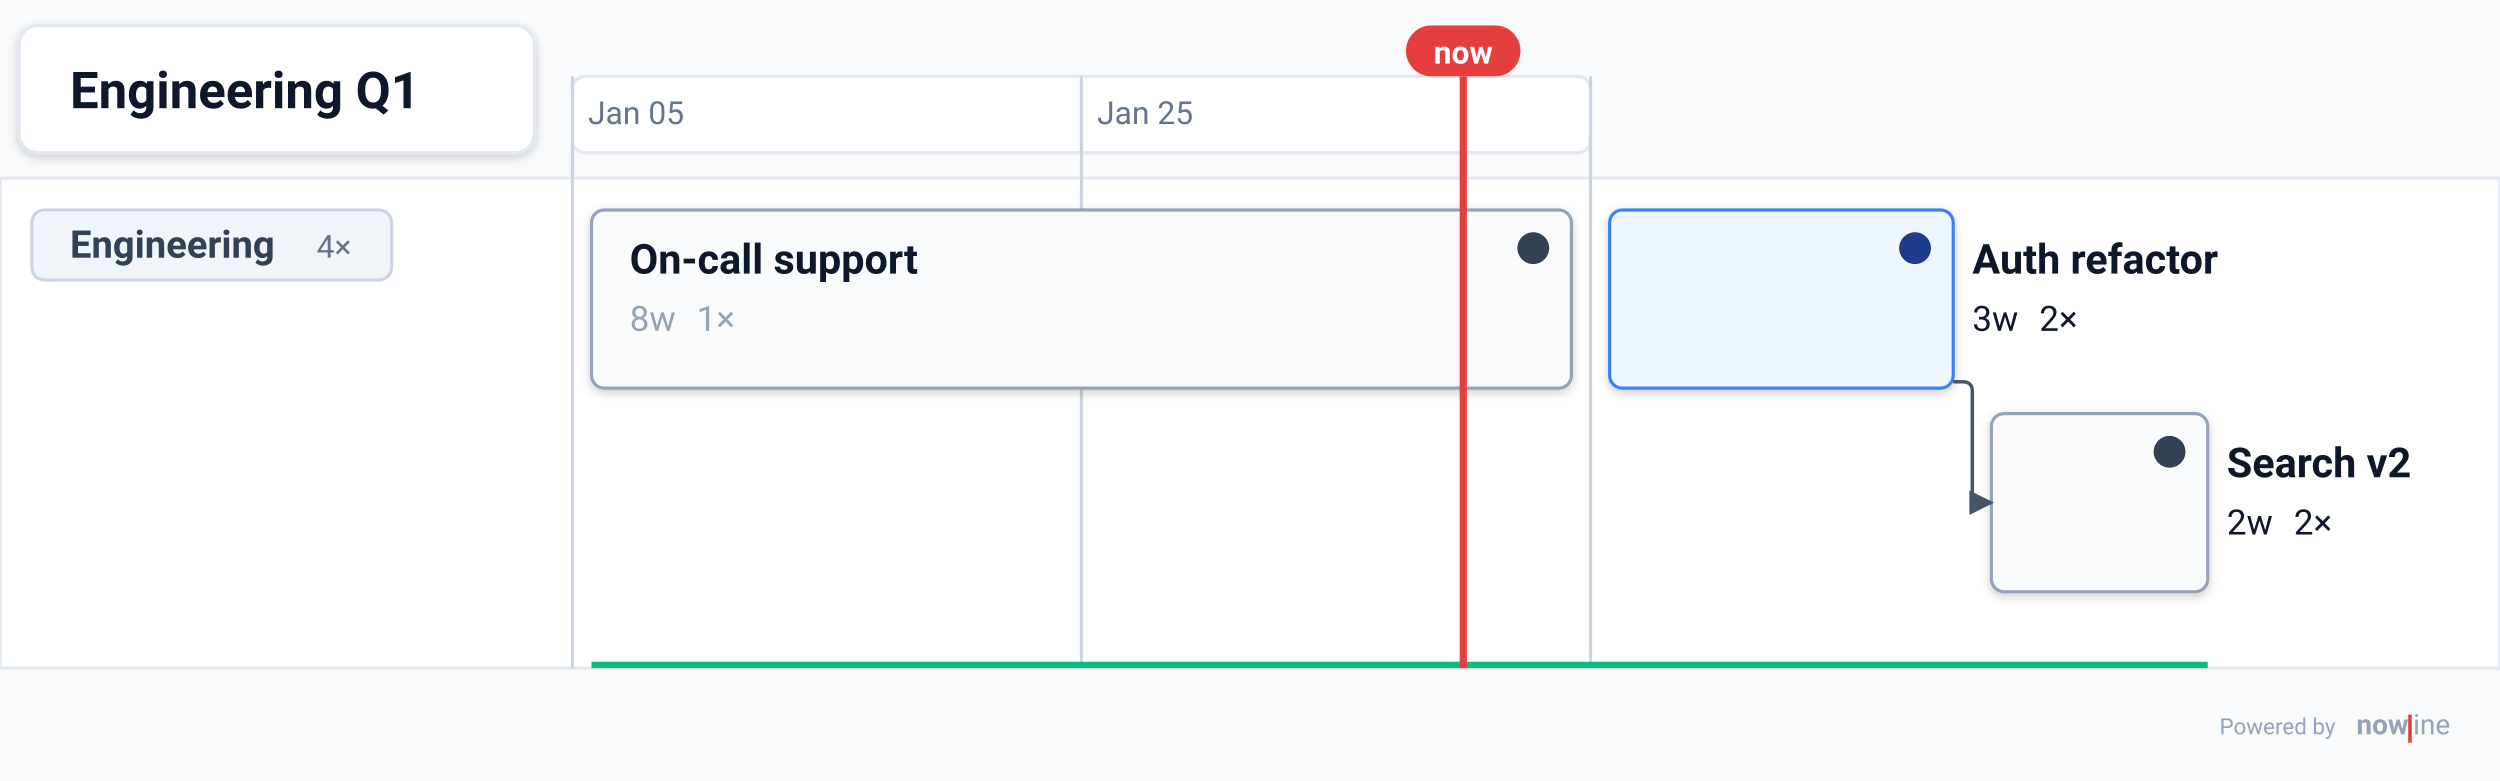
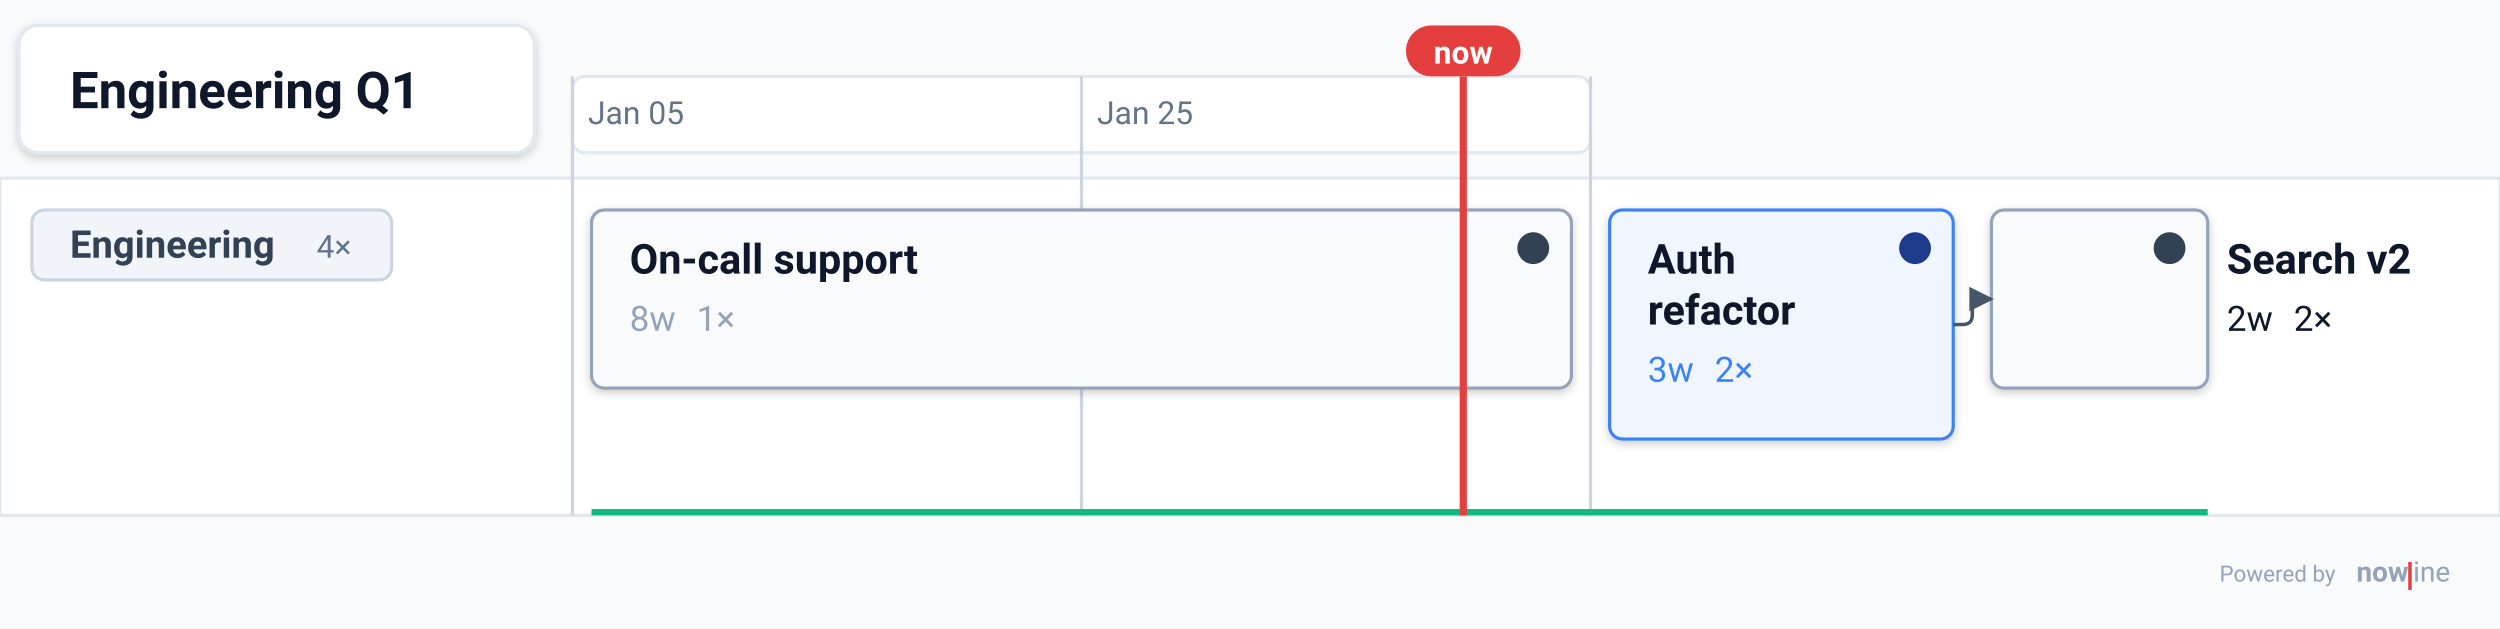
- <svg xmlns="http://www.w3.org/2000/svg" data-generator="nowline" data-theme="light" height="245.44" viewBox="0 0 785.78 245.44" width="785.78">
+ <svg xmlns="http://www.w3.org/2000/svg" data-generator="nowline" data-theme="light" height="197.44" viewBox="0 0 785.78 197.44" width="785.78">
  <defs>
    <filter height="200%" id="nl-0-root-shadow-subtle" width="200%" x="-50%" y="-50%">
      <feGaussianBlur in="SourceAlpha" stdDeviation="1.5" />
      <feOffset dx="0" dy="1" result="offsetblur" />
      <feComponentTransfer>
        <feFuncA type="linear" slope="0.2" />
      </feComponentTransfer>
      <feMerge>
        <feMergeNode />
        <feMergeNode in="SourceGraphic" />
      </feMerge>
    </filter>
    <filter height="200%" id="nl-0-root-shadow-soft" width="200%" x="-50%" y="-50%">
      <feGaussianBlur in="SourceAlpha" stdDeviation="5" />
      <feOffset dx="0" dy="3" result="offsetblur" />
      <feComponentTransfer>
        <feFuncA type="linear" slope="0.3" />
      </feComponentTransfer>
      <feMerge>
        <feMergeNode />
        <feMergeNode in="SourceGraphic" />
      </feMerge>
    </filter>
    <filter height="200%" id="nl-0-root-shadow-hard" width="200%" x="-50%" y="-50%">
      <feGaussianBlur in="SourceAlpha" stdDeviation="0" />
      <feOffset dx="2" dy="2" result="offsetblur" />
      <feComponentTransfer>
        <feFuncA type="linear" slope="0.45" />
      </feComponentTransfer>
      <feMerge>
        <feMergeNode />
        <feMergeNode in="SourceGraphic" />
      </feMerge>
    </filter>
    <marker id="nl-arrow" viewBox="0 0 10 10" refX="9" refY="5" markerWidth="7" markerHeight="7" orient="auto">
      <path d="M 0 0 L 10 5 L 0 10 z" fill="#475569" />
    </marker>
    <marker id="nl-arrow-light" viewBox="0 0 10 10" refX="9" refY="5" markerWidth="7" markerHeight="7" orient="auto">
      <path d="M 0 0 L 10 5 L 0 10 z" fill="#94a3b8" />
    </marker>
    <marker id="nl-arrow-dark" viewBox="0 0 10 10" refX="9" refY="5" markerWidth="7" markerHeight="7" orient="auto">
      <path d="M 0 0 L 10 5 L 0 10 z" fill="#0f172a" />
    </marker>
  </defs>
-   <rect fill="#f8fafc" height="245.44" width="785.78" x="0" y="0" />
+   <rect fill="#f8fafc" height="197.44" width="785.78" x="0" y="0" />
  <g data-layer="timeline">
    <rect fill="#ffffff" height="24" rx="4" ry="4" stroke="#e2e8f0" stroke-width="1" width="320" x="179.92" y="24" />
    <text fill="#64748b" font-family="system-ui, -apple-system, &quot;Segoe UI&quot;, Roboto, sans-serif" font-size="10" text-anchor="middle" x="199.92" y="39">Jan 05</text>
    <text fill="#64748b" font-family="system-ui, -apple-system, &quot;Segoe UI&quot;, Roboto, sans-serif" font-size="10" text-anchor="middle" x="359.92" y="39">Jan 25</text>
  </g>
  <g data-id="engineering" data-layer="swimlane-bg">
-     <rect fill="#ffffff" height="154" stroke="#e2e8f0" stroke-width="1" width="785.78" x="0" y="56" />
+     <rect fill="#ffffff" height="106" stroke="#e2e8f0" stroke-width="1" width="785.78" x="0" y="56" />
  </g>
  <g data-layer="grid">
-     <line stroke="#cbd5e1" stroke-width="1" x1="179.92" x2="179.92" y1="24" y2="210" />
-     <line stroke="#cbd5e1" stroke-width="1" x1="339.92" x2="339.92" y1="24" y2="210" />
-     <line stroke="#cbd5e1" stroke-width="1" x1="499.92" x2="499.92" y1="24" y2="210" />
+     <line stroke="#cbd5e1" stroke-width="1" x1="179.92" x2="179.92" y1="24" y2="162" />
+     <line stroke="#cbd5e1" stroke-width="1" x1="339.92" x2="339.92" y1="24" y2="162" />
+     <line stroke="#cbd5e1" stroke-width="1" x1="499.92" x2="499.92" y1="24" y2="162" />
  </g>
  <g data-id="engineering" data-layer="swimlane">
    <rect fill="#f1f5f9" height="22" rx="4" ry="4" stroke="#cbd5e1" stroke-width="1" width="113.1" x="10" y="66" />
    <text fill="#334155" font-family="system-ui, -apple-system, &quot;Segoe UI&quot;, Roboto, sans-serif" font-size="12" font-weight="600" x="22" y="81">Engineering</text>
    <text fill="#64748b" font-family="system-ui, -apple-system, &quot;Segoe UI&quot;, Roboto, sans-serif" font-size="10" x="99.5" y="81">4×</text>
    <g data-id="support" data-layer="item">
      <rect fill="#f8fafc" filter="url(#nl-0-root-shadow-subtle)" height="56" rx="4" ry="4" stroke="#94a3b8" stroke-width="1" width="308" x="185.92" y="66" />
      <circle cx="481.92" cy="78" fill="#334155" r="5" />
      <text fill="#0f172a" font-family="system-ui, -apple-system, &quot;Segoe UI&quot;, Roboto, sans-serif" font-size="13" font-weight="600" x="197.92" y="86">On-call support</text>
      <text x="197.92" y="104" font-family="system-ui, -apple-system, &quot;Segoe UI&quot;, Roboto, sans-serif" font-size="11" fill="#94a3b8">8w<tspan dx="6.6">1×</tspan>
      </text>
    </g>
    <g data-id="auth-refactor" data-layer="item">
-       <rect fill="#eff6ff" filter="url(#nl-0-root-shadow-subtle)" height="56" rx="4" ry="4" stroke="#3b82f6" stroke-width="1" width="108" x="505.92" y="66" />
+       <rect fill="#eff6ff" filter="url(#nl-0-root-shadow-subtle)" height="72" rx="4" ry="4" stroke="#3b82f6" stroke-width="1" width="108" x="505.92" y="66" />
      <circle cx="601.92" cy="78" fill="#1e3a8a" r="5" />
-       <text fill="#0f172a" font-family="system-ui, -apple-system, &quot;Segoe UI&quot;, Roboto, sans-serif" font-size="13" font-weight="600" x="619.92" y="86">Auth refactor</text>
-       <text x="619.92" y="104" font-family="system-ui, -apple-system, &quot;Segoe UI&quot;, Roboto, sans-serif" font-size="11" fill="#0f172a">3w<tspan dx="6.6">2×</tspan>
+       <text fill="#0f172a" font-family="system-ui, -apple-system, &quot;Segoe UI&quot;, Roboto, sans-serif" font-size="13" font-weight="600" x="517.92" y="86">Auth</text>
+       <text fill="#0f172a" font-family="system-ui, -apple-system, &quot;Segoe UI&quot;, Roboto, sans-serif" font-size="13" font-weight="600" x="517.92" y="102">refactor</text>
+       <text x="517.92" y="120" font-family="system-ui, -apple-system, &quot;Segoe UI&quot;, Roboto, sans-serif" font-size="11" fill="#3b82f6">3w<tspan dx="6.6">2×</tspan>
      </text>
    </g>
    <g data-id="search-v2" data-layer="item">
-       <rect fill="#f8fafc" filter="url(#nl-0-root-shadow-subtle)" height="56" rx="4" ry="4" stroke="#94a3b8" stroke-width="1" width="68" x="625.92" y="130" />
-       <circle cx="681.92" cy="142" fill="#334155" r="5" />
-       <text fill="#0f172a" font-family="system-ui, -apple-system, &quot;Segoe UI&quot;, Roboto, sans-serif" font-size="13" font-weight="600" x="699.92" y="150">Search v2</text>
-       <text x="699.92" y="168" font-family="system-ui, -apple-system, &quot;Segoe UI&quot;, Roboto, sans-serif" font-size="11" fill="#0f172a">2w<tspan dx="6.6">2×</tspan>
+       <rect fill="#f8fafc" filter="url(#nl-0-root-shadow-subtle)" height="56" rx="4" ry="4" stroke="#94a3b8" stroke-width="1" width="68" x="625.92" y="66" />
+       <circle cx="681.92" cy="78" fill="#334155" r="5" />
+       <text fill="#0f172a" font-family="system-ui, -apple-system, &quot;Segoe UI&quot;, Roboto, sans-serif" font-size="13" font-weight="600" x="699.92" y="86">Search v2</text>
+       <text x="699.92" y="104" font-family="system-ui, -apple-system, &quot;Segoe UI&quot;, Roboto, sans-serif" font-size="11" fill="#0f172a">2w<tspan dx="6.6">2×</tspan>
      </text>
    </g>
    <g data-id="engineering" data-layer="lane-utilization">
-       <rect data-load="1" data-utilization="green" fill="#10b981" height="2" width="508" x="185.92" y="208" />
+       <rect data-load="1" data-utilization="green" fill="#10b981" height="2" width="508" x="185.92" y="160" />
    </g>
  </g>
-   <path d="M613.92 120 L616.92 120 Q619.92 120 619.92 123 L619.92 155 Q619.92 158 622.92 158 L625.92 158" fill="none" marker-end="url(#nl-arrow)" stroke="#475569" stroke-linejoin="round" stroke-width="1.1" />
+   <path d="M613.92 102 L616.92 102 Q619.92 102 619.92 99 L619.92 97 Q619.92 94 622.92 94 L625.92 94" fill="none" marker-end="url(#nl-arrow)" stroke="#475569" stroke-linejoin="round" stroke-width="1.1" />
  <g data-layer="nowline">
-     <line stroke="#e53e3e" stroke-width="2.25" x1="459.92" x2="459.92" y1="24" y2="210" />
+     <line stroke="#e53e3e" stroke-width="2.25" x1="459.92" x2="459.92" y1="24" y2="162" />
    <rect fill="#e53e3e" height="16" rx="8" ry="8" width="36" x="441.92" y="8" />
    <text fill="#ffffff" font-family="system-ui, -apple-system, &quot;Segoe UI&quot;, Roboto, sans-serif" font-size="10" font-weight="700" text-anchor="middle" x="459.92" y="20">now</text>
  </g>
  <g data-id="nl-0-root-header" data-layer="header">
    <rect fill="#ffffff" filter="url(#nl-0-root-shadow-subtle)" height="40" rx="6" ry="6" stroke="#e2e8f0" stroke-width="1" width="161.92" x="6" y="8" />
    <text fill="#0f172a" font-family="system-ui, -apple-system, &quot;Segoe UI&quot;, Roboto, sans-serif" font-size="16" font-weight="600" x="22" y="34">Engineering Q1</text>
  </g>
  <a aria-label="Powered by nowline" href="https://nowline.io" rel="noopener" target="_blank">
    <g data-layer="attribution">
-       <g transform="translate(697.62 222) scale(0.22)">
+       <g transform="translate(697.62 174) scale(0.22)">
        <text fill="#94a3b8" font-family="system-ui, -apple-system, &quot;Segoe UI&quot;, Roboto, sans-serif" font-size="32" font-weight="400" x="0" y="40">Powered by</text>
        <text fill="#94a3b8" font-family="system-ui, -apple-system, &quot;Segoe UI&quot;, Roboto, sans-serif" font-size="40" font-weight="700" x="195.6" y="40">now</text>
        <rect fill="#e53e3e" height="40" width="5" x="269.6" y="12" />
        <text fill="#94a3b8" font-family="system-ui, -apple-system, &quot;Segoe UI&quot;, Roboto, sans-serif" font-size="40" font-weight="400" x="276.6" y="40">ine</text>
      </g>
    </g>
  </a>
</svg>
